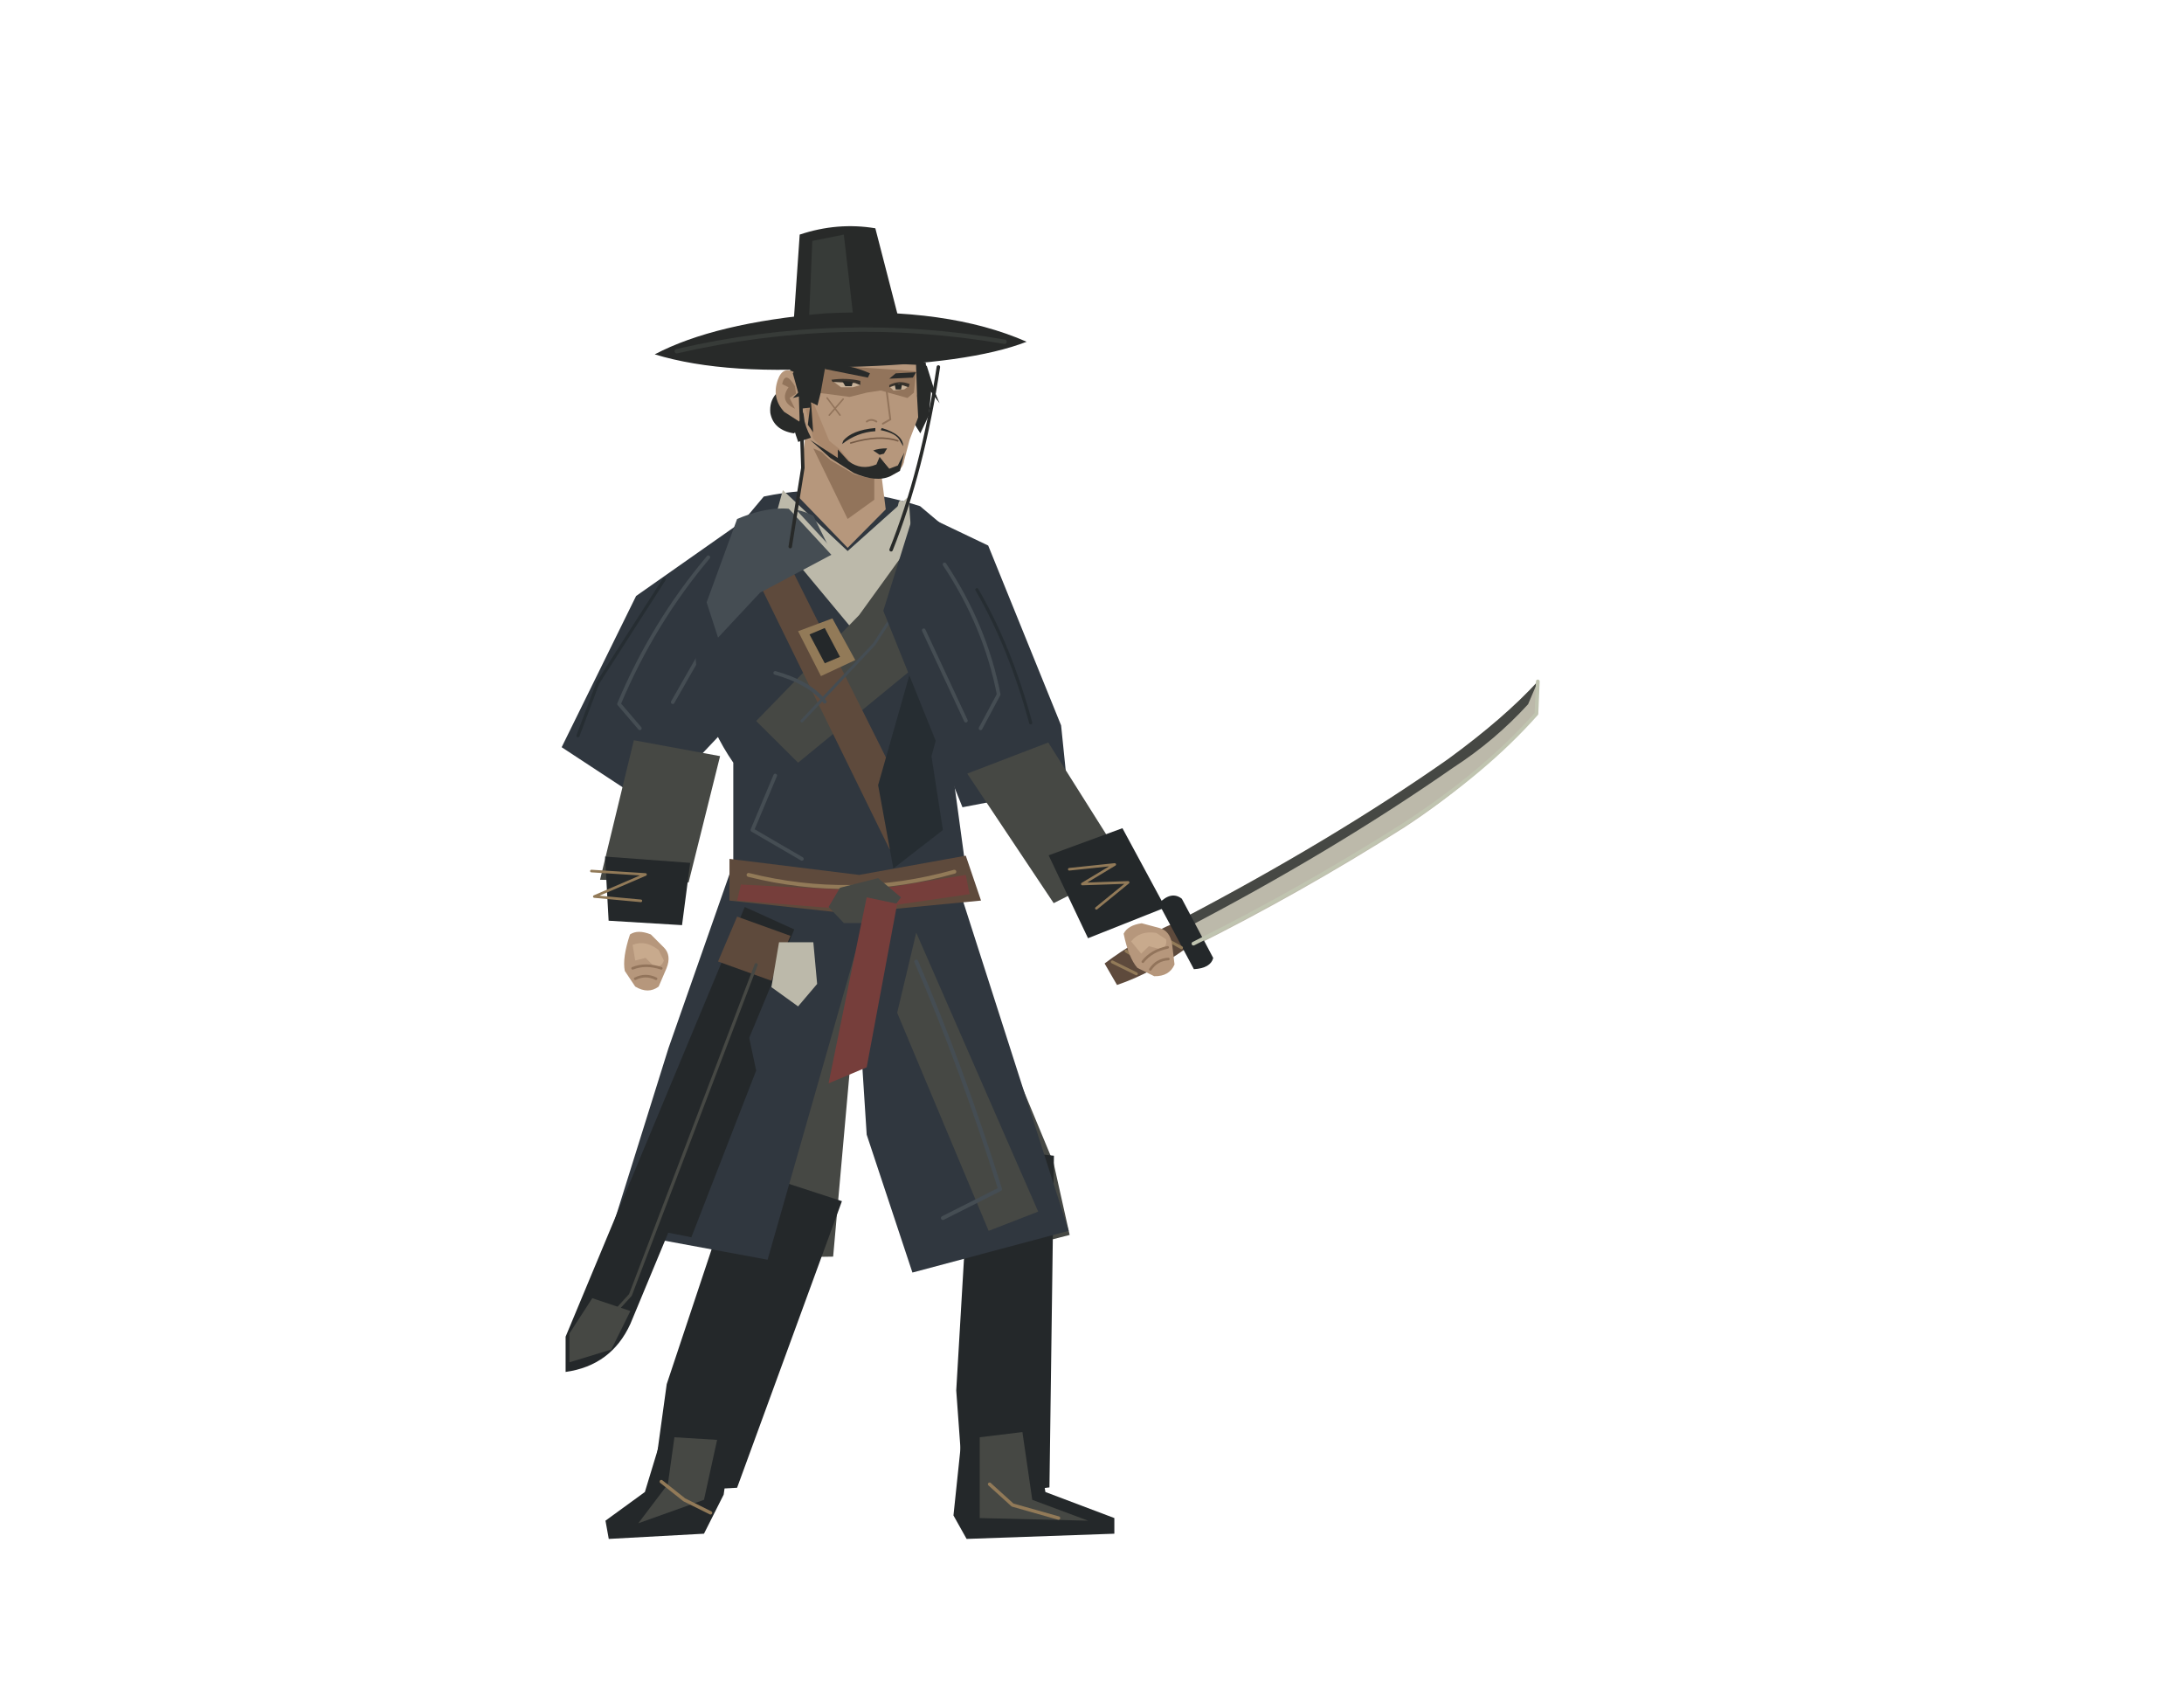
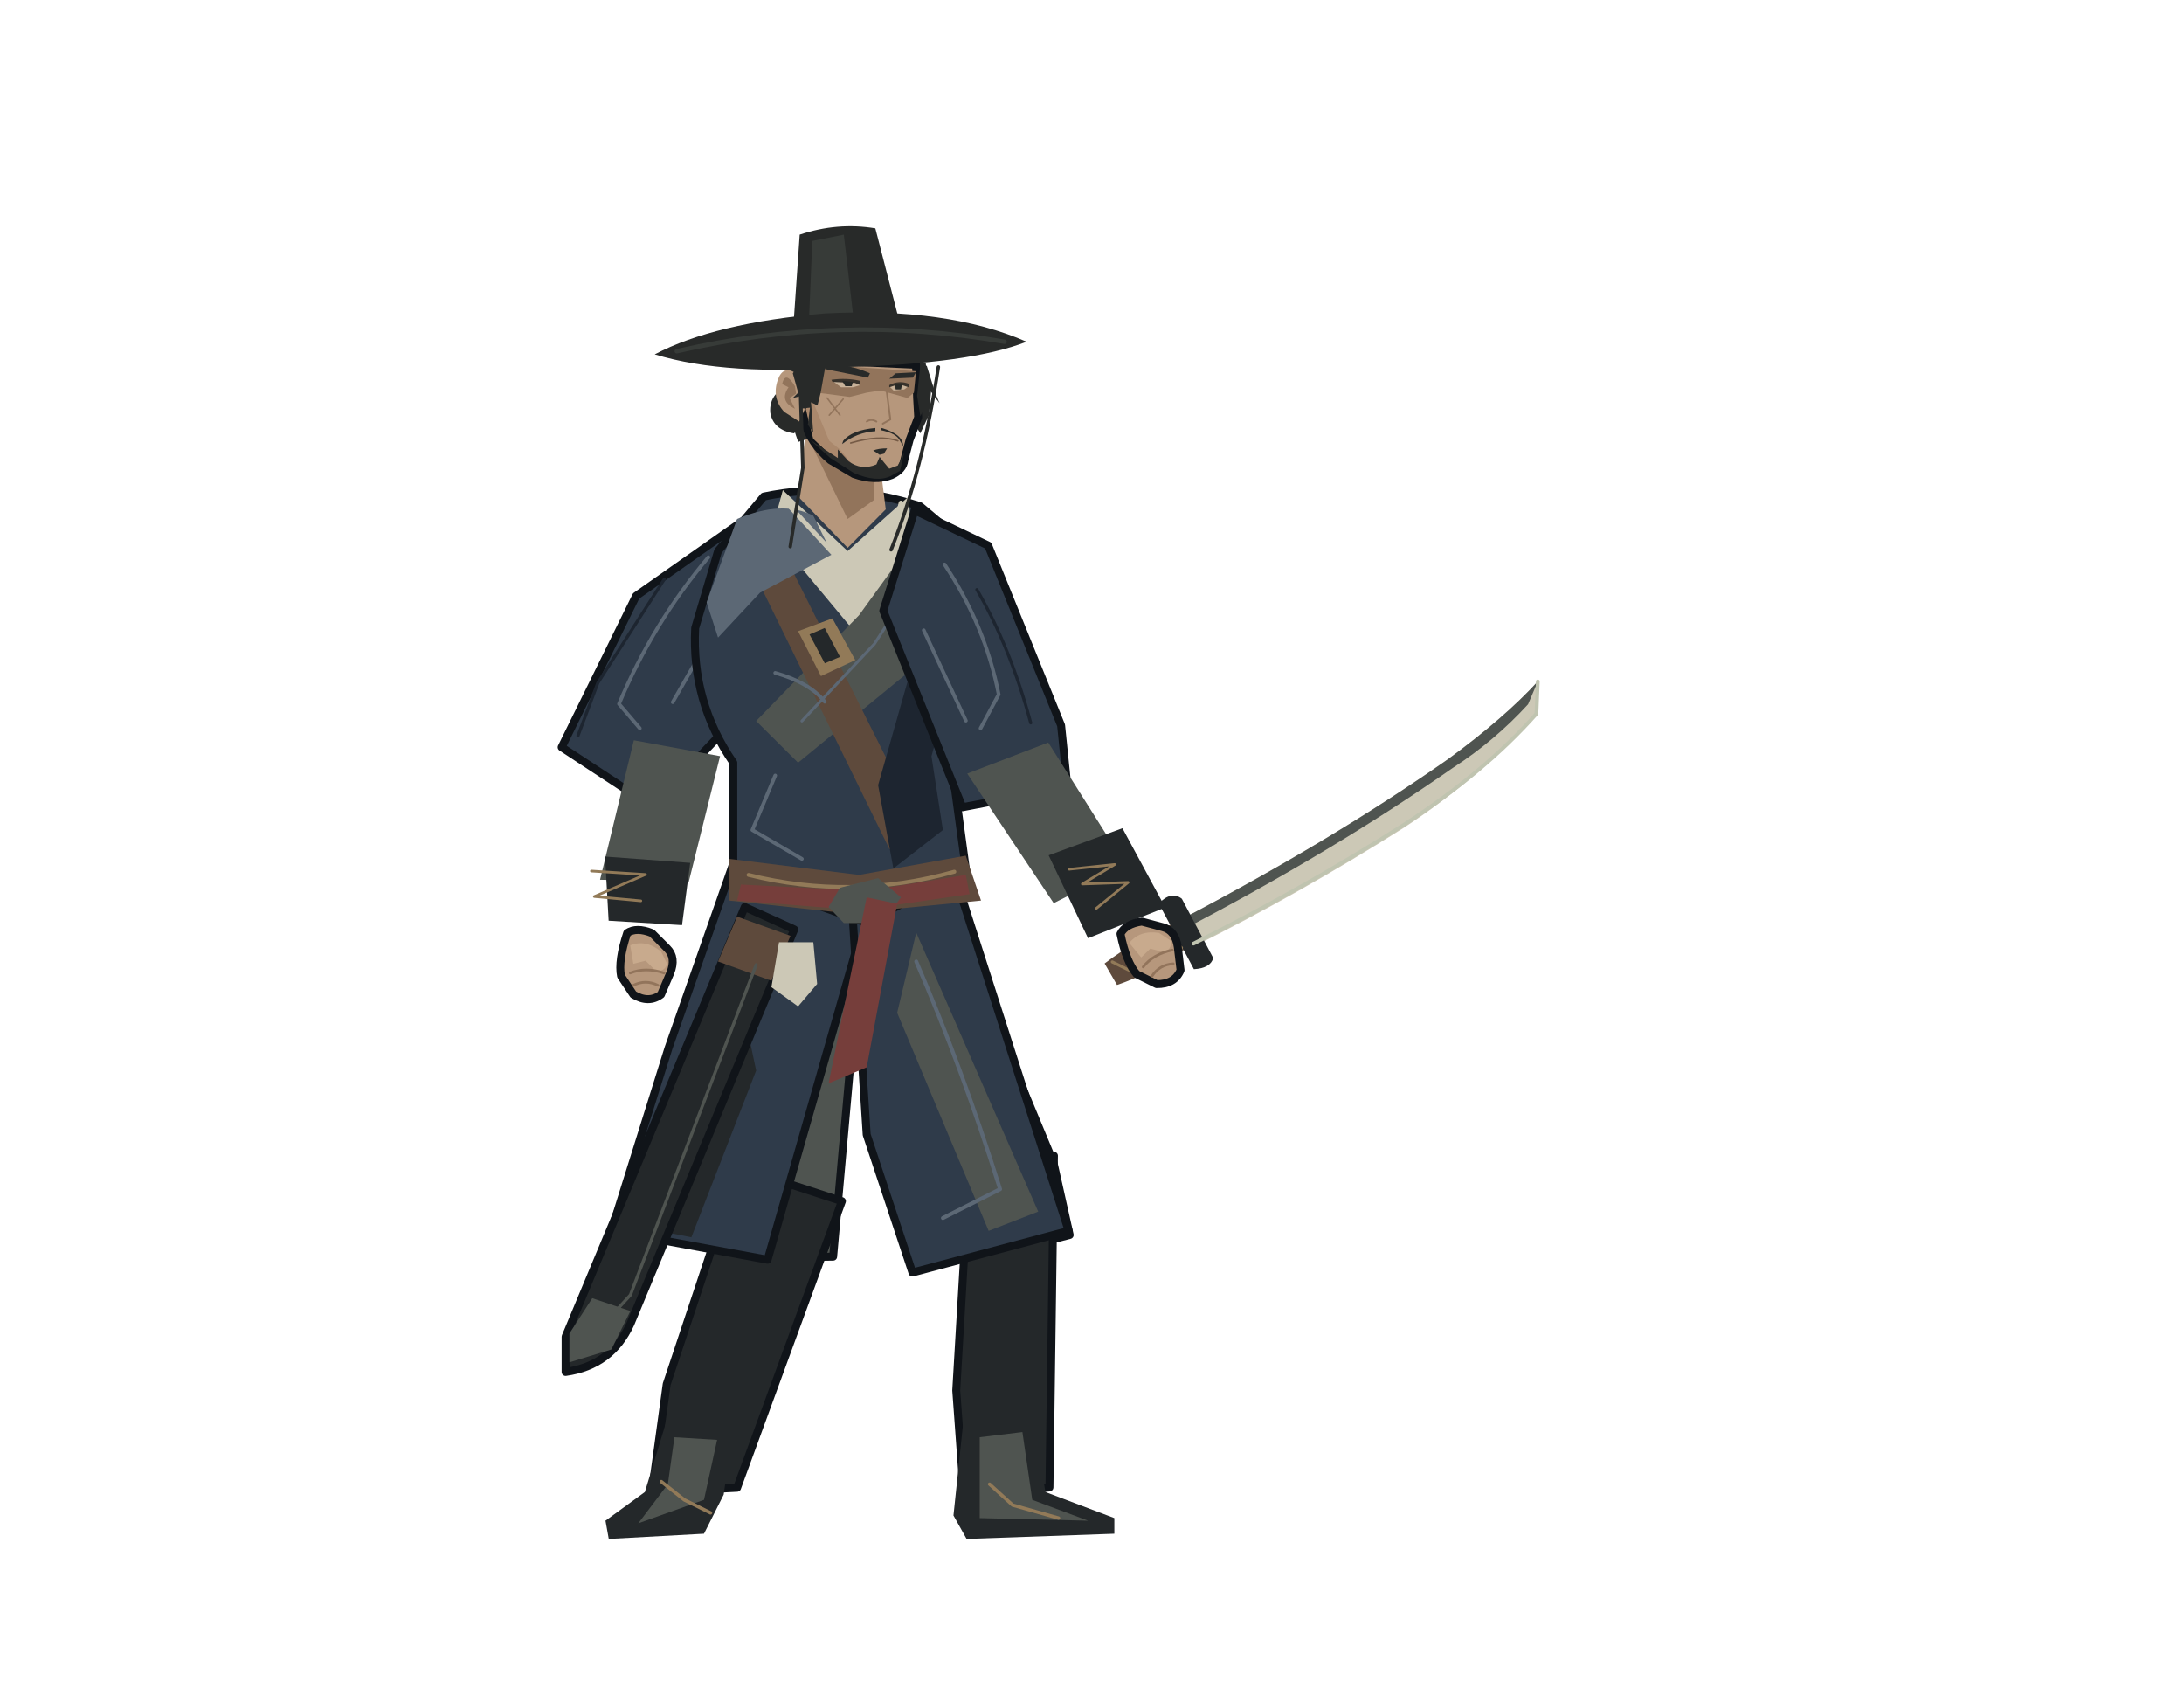
<svg xmlns="http://www.w3.org/2000/svg" viewBox="-100 -140 880 680" role="img" aria-label="HONRO hwigyeom.v010 idle">
  <g id="root" transform="matrix(1 0 0 1 0 0)" opacity="1" />
  <g id="rear_thigh" transform="matrix(0.9896 -0.14383 0.14383 0.9896 -29.97896 36.12074)" opacity="1">
-     <path id="rear_trouser" d="M215.43 224.115L246.143 235.742L215.43 364.933L175.504 359.765L178.575 344.262Z" fill="#464844" />
+     <path id="rear_trouser" d="M215.43 224.115L246.143 235.742L215.43 364.933L175.504 359.765L178.575 344.262Z" fill="#4f5450" stroke="#101419" stroke-width="3.2" stroke-linecap="round" stroke-linejoin="round" />
    <path id="rear_trouser_crease" d="M204.681 251.245Q215.43 280.959 193.931 310.673L192.396 331.343" fill="none" stroke="#24282A" stroke-width="1.575" stroke-linecap="round" stroke-linejoin="round" />
  </g>
  <g id="rear_shin" transform="matrix(0.99066 0.13635 -0.13635 0.99066 64.09604 -19.86267)" opacity="1">
-     <path id="rear_lower_leg" d="M180.111 328.76L223.108 336.511L197.002 456.658L163.219 463.118L163.219 419.193Z" fill="#24282A" />
+     <path id="rear_lower_leg" d="M180.111 328.76L223.108 336.511L197.002 456.658L163.219 463.118L163.219 419.193Z" fill="#24282A" stroke="#101419" stroke-width="3.2" stroke-linecap="round" stroke-linejoin="round" />
  </g>
  <g id="rear_foot" transform="matrix(1 0 0 1 0 0)" opacity="1">
    <path id="rear_tailored_boot" d="M169.101 430.65L195.561 433.8L191.592 462.15L183.654 477.9L145.287 480L143.964 472.65L159.84 461.1Z" fill="#24282A" />
-     <path id="rear_boot_side" d="M171.747 439.05L188.946 440.1L183.654 464.25L157.194 473.7L169.101 457.95Z" fill="#464844" />
+     <path id="rear_boot_side" d="M171.747 439.05L188.946 440.1L183.654 464.25L157.194 473.7L169.101 457.95Z" fill="#4f5450" />
    <path id="rear_boot_seam" d="M166.455 456.9L175.716 464.25 186.3 469.5" fill="none" stroke="#927A58" stroke-width="1.365" stroke-linecap="round" stroke-linejoin="round" />
  </g>
  <g id="front_thigh" transform="matrix(0.99317 -0.11671 0.11671 0.99317 -24.37953 34.45515)" opacity="1">
-     <path id="front_trouser" d="M246.143 221.531L279.926 218.947L312.174 332.635L315.246 362.349L276.855 367.517L269.177 344.262Z" fill="#464844" />
+     <path id="front_trouser" d="M246.143 221.531L279.926 218.947L312.174 332.635L315.246 362.349L276.855 367.517L269.177 344.262Z" fill="#4f5450" stroke="#101419" stroke-width="3.2" stroke-linecap="round" stroke-linejoin="round" />
    <path id="front_trouser_crease" d="M281.462 257.705Q290.676 291.294 293.747 314.549L286.069 333.927" fill="none" stroke="#24282A" stroke-width="1.575" stroke-linecap="round" stroke-linejoin="round" />
  </g>
  <g id="front_shin" transform="matrix(0.99443 0.10539 -0.10539 0.99443 49.99296 -30.18769)" opacity="1">
-     <path id="front_lower_leg" d="M276.855 324.884L310.639 324.884L322.924 457.95L289.14 465.701L281.462 423.069Z" fill="#24282A" />
+     <path id="front_lower_leg" d="M276.855 324.884L310.639 324.884L322.924 457.95L289.14 465.701L281.462 423.069Z" fill="#24282A" stroke="#101419" stroke-width="3.2" stroke-linecap="round" stroke-linejoin="round" />
  </g>
  <g id="front_foot" transform="matrix(1 0 0 1 0 0)" opacity="1">
    <path id="front_tailored_boot" d="M288.148 432.75L315.931 429.6L321.223 461.1L349.006 471.6L349.006 477.9L289.471 480L284.179 470.55Z" fill="#24282A" />
-     <path id="front_boot_side" d="M294.763 439.05L311.962 436.95L315.931 464.25L338.422 472.65L294.763 471.6Z" fill="#464844" />
+     <path id="front_boot_side" d="M294.763 439.05L311.962 436.95L315.931 464.25L338.422 472.65L294.763 471.6Z" fill="#4f5450" />
    <path id="front_boot_seam" d="M298.732 457.95L307.993 466.35 326.515 471.6" fill="none" stroke="#927A58" stroke-width="1.365" stroke-linecap="round" stroke-linejoin="round" />
  </g>
  <g id="rear_cloth" transform="matrix(1 0 0 1 0 2.58381)" opacity="1">
-     <path id="rear_coat" d="M197.002 200.861L247.678 230.575L209.287 364.933L146.327 353.306L169.361 279.667Z" fill="#30373F" />
+     <path id="rear_coat" d="M197.002 200.861L247.678 230.575L209.287 364.933L146.327 353.306L169.361 279.667Z" fill="#2f3b4a" stroke="#101419" stroke-width="3.2" stroke-linecap="round" stroke-linejoin="round" />
    <path id="rear_coat_shadow" d="M193.931 238.326L204.681 288.71L178.575 355.889L152.469 350.722Z" fill="#24282A" />
-     <path id="rear_coat_fold" d="M203.145 231.867L189.324 284.835 167.826 336.511" fill="none" stroke="#454D53" stroke-width="1.575" stroke-linecap="round" stroke-linejoin="round" />
+     <path id="rear_coat_fold" d="M203.145 231.867L189.324 284.835 167.826 336.511" fill="none" stroke="#5c6875" stroke-width="1.575" stroke-linecap="round" stroke-linejoin="round" />
  </g>
  <g id="pelvis" transform="matrix(1 0 0 1 0 2.58381)" opacity="1" />
  <g id="rear_upper_arm" transform="matrix(0.9962 0.08709 -0.08709 0.9962 7.11995 -14.69635)" opacity="1">
-     <path id="rear_sleeve" d="M201.609 65.211L232.322 93.633L203.145 146.601L172.433 185.358L134.042 164.688L158.612 101.384Z" fill="#30373F" />
-     <path id="rear_sleeve_folds" d="M186.253 83.297Q166.29 111.719 155.541 145.309L164.754 154.352M195.467 102.676L177.039 142.725" fill="none" stroke="#454D53" stroke-width="1.47" stroke-linecap="round" stroke-linejoin="round" />
-     <path id="rear_sleeve_seam" d="M169.361 93.633L146.327 137.558 140.184 159.52" fill="none" stroke="#262D32" stroke-width="1.26" stroke-linecap="round" stroke-linejoin="round" />
+     <path id="rear_sleeve" d="M201.609 65.211L232.322 93.633L203.145 146.601L172.433 185.358L134.042 164.688L158.612 101.384Z" fill="#2f3b4a" stroke="#101419" stroke-width="3.2" stroke-linecap="round" stroke-linejoin="round" />
+     <path id="rear_sleeve_folds" d="M186.253 83.297Q166.29 111.719 155.541 145.309L164.754 154.352M195.467 102.676L177.039 142.725" fill="none" stroke="#5c6875" stroke-width="1.47" stroke-linecap="round" stroke-linejoin="round" />
+     <path id="rear_sleeve_seam" d="M169.361 93.633L146.327 137.558 140.184 159.52" fill="none" stroke="#1d2530" stroke-width="1.26" stroke-linecap="round" stroke-linejoin="round" />
  </g>
  <g id="rear_forearm" transform="matrix(0.99341 -0.11459 0.11459 0.99341 -26.40332 19.93004)" opacity="1">
-     <path id="rear_vambrace" d="M164.754 158.228L198.538 168.563L180.111 217.656L144.791 212.488Z" fill="#464844" />
+     <path id="rear_vambrace" d="M164.754 158.228L198.538 168.563L180.111 217.656L144.791 212.488Z" fill="#4f5450" />
    <path id="rear_wrist" d="M147.863 203.445L181.646 209.904L175.504 234.45L146.327 229.283Z" fill="#24282A" />
    <path id="rear_bracer_lace" d="M141.72 208.612L163.219 212.488 141.72 218.947 160.148 222.823" fill="none" stroke="#927A58" stroke-width="1.05" stroke-linecap="round" stroke-linejoin="round" />
  </g>
  <g id="rear_hand" transform="matrix(1 0 0 1 0 0)" opacity="1">
-     <path id="rear_hand_shape" d="M153.847 236.468Q156.998 234.368 162.248 236.468L167.498 241.718Q170.648 244.868 168.548 250.118L165.398 257.468Q161.197 260.618 155.947 257.468L151.748 251.168Q150.697 245.918 153.847 236.468Z" fill="#B6977C" />
-     <path id="rear_thumb" d="M154.898 240.668Q160.148 238.568 165.398 242.768L167.498 246.968Q166.447 250.118 163.298 249.068L160.148 245.918 155.947 246.968Z" fill="#C8AA8D" />
-     <path id="rear_knuckles" d="M154.898 250.118Q160.148 248.018 166.447 250.118M155.947 254.318Q160.148 252.218 164.347 254.318" fill="none" stroke="#92745B" stroke-width="1.05" stroke-linecap="round" stroke-linejoin="round" />
+     <path id="rear_hand_shape" d="M152.71 235.9Q156.43 233.42 162.63 235.9L168.82 242.1Q172.54 245.81 170.06 252.01L166.34 260.68Q161.39 264.4 155.19 260.68L150.24 253.25Q149 247.05 152.71 235.9Z" fill="#B6977C" stroke="#101419" stroke-width="3.2" stroke-linecap="round" stroke-linejoin="round" />
+     <path id="rear_thumb" d="M153.95 240.86Q160.15 238.38 166.34 243.33L168.82 248.29Q167.58 252.01 163.86 250.77L160.15 247.05 155.19 248.29Z" fill="#C8AA8D" />
+     <path id="rear_knuckles" d="M153.95 252.01Q160.15 249.53 167.58 252.01M155.19 256.96Q160.15 254.49 165.1 256.96" fill="none" stroke="#92745B" stroke-width="1.05" stroke-linecap="round" stroke-linejoin="round" />
  </g>
  <g id="front_cloth" transform="matrix(1 0 0 1 0 2.58381)" opacity="1">
-     <path id="front_coat" d="M243.071 218.947L282.998 204.737L330.602 353.306L267.641 370.101L249.214 314.549Z" fill="#30373F" />
-     <path id="front_coat_edge" d="M269.177 233.158L318.317 345.554L298.354 353.306L261.499 265.456Z" fill="#464844" />
-     <path id="front_coat_fold" d="M269.177 244.786Q287.604 287.419 302.961 336.511L279.926 348.138" fill="none" stroke="#454D53" stroke-width="1.575" stroke-linecap="round" stroke-linejoin="round" />
+     <path id="front_coat" d="M243.071 218.947L282.998 204.737L330.602 353.306L267.641 370.101L249.214 314.549Z" fill="#2f3b4a" stroke="#101419" stroke-width="3.2" stroke-linecap="round" stroke-linejoin="round" />
+     <path id="front_coat_edge" d="M269.177 233.158L318.317 345.554L298.354 353.306L261.499 265.456Z" fill="#4f5450" />
+     <path id="front_coat_fold" d="M269.177 244.786Q287.604 287.419 302.961 336.511L279.926 348.138" fill="none" stroke="#5c6875" stroke-width="1.575" stroke-linecap="round" stroke-linejoin="round" />
  </g>
  <g id="prop_hip" transform="matrix(1 0 0 1 0 2.58381)" opacity="1">
-     <path id="scabbard" d="M200.074 222.823L220.037 231.867L154.005 390.771Q146.327 407.566 127.899 410.149L127.899 395.939Z" fill="#24282A" />
+     <path id="scabbard" d="M200.074 222.823L220.037 231.867L154.005 390.771Q146.327 407.566 127.899 410.149L127.899 395.939Z" fill="#24282A" stroke="#101419" stroke-width="3.2" stroke-linecap="round" stroke-linejoin="round" />
    <path id="scabbard_fitting" d="M197.002 226.699L218.501 234.45L210.823 252.537L189.324 244.786Z" fill="#5E4A3C" />
-     <path id="jade_fragment" d="M213.894 237.034L227.715 237.034L229.251 253.829L221.572 262.872L210.823 255.121Z" fill="#BCB9AA" />
-     <path id="scabbard_seam" d="M204.681 246.077L154.005 379.144 138.649 395.939" fill="none" stroke="#464844" stroke-width="1.26" stroke-linecap="round" stroke-linejoin="round" />
-     <path id="scabbard_end" d="M138.649 380.436L154.005 385.603 146.327 401.106 129.435 406.274 129.435 394.647Z" fill="#464844" />
+     <path id="jade_fragment" d="M213.894 237.034L227.715 237.034L229.251 253.829L221.572 262.872L210.823 255.121Z" fill="#ccc8b6" />
+     <path id="scabbard_seam" d="M204.681 246.077L154.005 379.144 138.649 395.939" fill="none" stroke="#4f5450" stroke-width="1.26" stroke-linecap="round" stroke-linejoin="round" />
+     <path id="scabbard_end" d="M138.649 380.436L154.005 385.603 146.327 401.106 129.435 406.274 129.435 394.647Z" fill="#4f5450" />
  </g>
  <g id="thorax" transform="matrix(1 0 0 1 0 2.58381)" opacity="1">
-     <path id="torso" d="M207.752 57.459Q238.464 51 270.712 61.335L284.533 72.962Q293.747 93.633 295.283 115.595L282.998 162.104 289.14 207.32 249.214 229.283 195.467 209.904 195.467 164.688Q178.575 140.141 180.111 110.427L189.324 79.422Z" fill="#30373F" />
-     <path id="collar" d="M215.43 54.876L241.536 79.422L266.106 57.459L267.641 79.422L243.071 110.427L210.823 71.67Z" fill="#BCB9AA" />
-     <path id="cross_lapel" d="M267.641 75.546L282.998 114.303L221.572 164.688L204.681 147.893L246.143 105.26Z" fill="#464844" />
+     <path id="torso" d="M207.752 57.459Q238.464 51 270.712 61.335L284.533 72.962Q293.747 93.633 295.283 115.595L282.998 162.104 289.14 207.32 249.214 229.283 195.467 209.904 195.467 164.688Q178.575 140.141 180.111 110.427L189.324 79.422Z" fill="#2f3b4a" stroke="#101419" stroke-width="3.2" stroke-linecap="round" stroke-linejoin="round" />
+     <path id="collar" d="M215.43 54.876L241.536 79.422L266.106 57.459L267.641 79.422L243.071 110.427L210.823 71.67Z" fill="#ccc8b6" />
+     <path id="cross_lapel" d="M267.641 75.546L282.998 114.303L221.572 164.688L204.681 147.893L246.143 105.26Z" fill="#4f5450" />
    <path id="scabbard_strap" d="M197.002 74.254L210.823 70.378L272.248 193.109L258.428 199.569Z" fill="#5E4A3C" />
-     <path id="shoulder_plane" d="M197.002 66.503Q215.43 58.751 227.715 65.211L235.393 80.714 206.216 96.216 189.324 114.303 184.718 100.092Z" fill="#454D53" />
-     <path id="rib_plane" d="M270.712 114.303L289.14 111.719 275.319 162.104 279.926 191.817 259.963 207.32 253.821 173.731Z" fill="#262D32" />
-     <path id="chest_fold" d="M212.359 128.514Q226.179 132.39 232.322 140.141M212.359 169.855L203.145 191.817 223.108 203.445" fill="none" stroke="#454D53" stroke-width="1.47" stroke-linecap="round" stroke-linejoin="round" />
-     <path id="collar_edge" d="M216.966 60.043L238.464 83.297 246.143 96.216M263.034 60.043L258.428 79.422" fill="none" stroke="#BCB9AA" stroke-width="1.89" stroke-linecap="round" stroke-linejoin="round" />
-     <path id="lapel_seam" d="M270.712 88.465L252.285 116.887 223.108 147.893" fill="none" stroke="#454D53" stroke-width="1.155" stroke-linecap="round" stroke-linejoin="round" />
+     <path id="shoulder_plane" d="M197.002 66.503Q215.43 58.751 227.715 65.211L235.393 80.714 206.216 96.216 189.324 114.303 184.718 100.092Z" fill="#5c6875" />
+     <path id="rib_plane" d="M270.712 114.303L289.14 111.719 275.319 162.104 279.926 191.817 259.963 207.32 253.821 173.731Z" fill="#1d2530" />
+     <path id="chest_fold" d="M212.359 128.514Q226.179 132.39 232.322 140.141M212.359 169.855L203.145 191.817 223.108 203.445" fill="none" stroke="#5c6875" stroke-width="1.47" stroke-linecap="round" stroke-linejoin="round" />
+     <path id="collar_edge" d="M216.966 60.043L238.464 83.297 246.143 96.216M263.034 60.043L258.428 79.422" fill="none" stroke="#ccc8b6" stroke-width="1.89" stroke-linecap="round" stroke-linejoin="round" />
+     <path id="lapel_seam" d="M270.712 88.465L252.285 116.887 223.108 147.893" fill="none" stroke="#5c6875" stroke-width="1.155" stroke-linecap="round" stroke-linejoin="round" />
    <path id="strap_buckle" d="M221.572 111.719L235.393 106.552 244.607 123.347 230.786 129.806Z" fill="#927A58" />
    <path id="buckle_opening" d="M226.179 113.011L232.322 110.427 238.464 122.055 232.322 124.638Z" fill="#24282A" />
  </g>
  <g id="neck" transform="matrix(1 0 0 1 0 2.58381)" opacity="1">
    <path id="neck" d="M224.644 31.621L253.821 38.081 256.892 62.627 241.536 78.13 221.572 57.459Z" fill="#B6977C" />
    <path id="neck_turn" d="M227.715 38.081L252.285 48.416 252.285 58.751 241.536 66.503Z" fill="#92745B" />
  </g>
  <g id="front_upper_arm" transform="matrix(0.99651 0.08342 -0.08342 0.99651 7.16445 -20.38026)" opacity="1">
-     <path id="front_sleeve" d="M267.641 63.919L298.354 75.546L333.673 145.309L338.28 169.855L296.818 181.482L258.428 105.26Z" fill="#30373F" />
-     <path id="front_sleeve_folds" d="M281.462 84.589Q299.889 107.844 307.567 134.974L301.425 149.185M275.319 111.719L295.283 146.601" fill="none" stroke="#454D53" stroke-width="1.47" stroke-linecap="round" stroke-linejoin="round" />
-     <path id="front_sleeve_seam" d="M295.283 93.633Q310.639 115.595 321.388 145.309" fill="none" stroke="#262D32" stroke-width="1.26" stroke-linecap="round" stroke-linejoin="round" />
+     <path id="front_sleeve" d="M267.641 63.919L298.354 75.546L333.673 145.309L338.28 169.855L296.818 181.482L258.428 105.26Z" fill="#2f3b4a" stroke="#101419" stroke-width="3.2" stroke-linecap="round" stroke-linejoin="round" />
+     <path id="front_sleeve_folds" d="M281.462 84.589Q299.889 107.844 307.567 134.974L301.425 149.185M275.319 111.719L295.283 146.601" fill="none" stroke="#5c6875" stroke-width="1.47" stroke-linecap="round" stroke-linejoin="round" />
+     <path id="front_sleeve_seam" d="M295.283 93.633Q310.639 115.595 321.388 145.309" fill="none" stroke="#1d2530" stroke-width="1.26" stroke-linecap="round" stroke-linejoin="round" />
  </g>
  <g id="front_forearm" transform="matrix(0.99451 -0.10462 0.10462 0.99451 -22.6893 38.93434)" opacity="1">
-     <path id="front_vambrace" d="M296.818 164.688L330.602 155.644L356.707 208.612L325.995 220.239Z" fill="#464844" />
+     <path id="front_vambrace" d="M296.818 164.688L330.602 155.644L356.707 208.612L325.995 220.239Z" fill="#4f5450" />
    <path id="front_wrist" d="M325.995 200.861L356.707 193.109L370.528 226.699L338.28 235.742Z" fill="#24282A" />
    <path id="front_bracer_lace" d="M333.673 207.32L352.101 207.32 338.28 213.78 356.707 215.072 342.887 224.115" fill="none" stroke="#927A58" stroke-width="1.05" stroke-linecap="round" stroke-linejoin="round" />
  </g>
  <g id="belt" transform="matrix(1 0 0 1 0 2.58381)" opacity="1">
    <path id="waist" d="M193.931 203.445L246.143 209.904L289.14 202.153L295.283 220.239L241.536 225.407L193.931 220.239Z" fill="#5E4A3C" />
    <path id="waist_cord" d="M198.538 213.78L249.214 216.364L289.14 209.904L290.676 217.656L246.143 224.115L197.002 220.239Z" fill="#763E3B" />
    <path id="belt_edge" d="M201.609 209.904Q243.071 220.239 284.533 208.612" fill="none" stroke="#927A58" stroke-width="1.575" stroke-linecap="round" stroke-linejoin="round" />
-     <path id="belt_knot" d="M238.464 215.072L253.821 211.196 263.034 218.947 255.356 229.283 240 229.283 233.857 222.823Z" fill="#464844" />
-     <path id="belt_knot_stitch" d="M240 220.239L255.356 220.239M241.536 224.115L252.285 224.115" fill="none" stroke="#464844" stroke-width="1.05" stroke-linecap="round" stroke-linejoin="round" />
+     <path id="belt_knot" d="M238.464 215.072L253.821 211.196 263.034 218.947 255.356 229.283 240 229.283 233.857 222.823Z" fill="#4f5450" />
+     <path id="belt_knot_stitch" d="M240 220.239L255.356 220.239M241.536 224.115L252.285 224.115" fill="none" stroke="#4f5450" stroke-width="1.05" stroke-linecap="round" stroke-linejoin="round" />
  </g>
  <g id="ribbon" transform="matrix(1 0 0 1 0 2.58381)" opacity="1">
    <path id="sash" d="M249.214 218.947L261.499 221.531L249.214 287.419L233.857 293.878L243.071 248.661Z" fill="#763E3B" />
  </g>
  <g id="weapon" transform="matrix(0.86571 -0.50054 0.50054 0.86571 -69.68498 211.7405)" opacity="1">
-     <path id="hwandao_blade" d="M374.829 239.142Q444.829 242.142 501.829 237.142Q529.829 234.142 548.829 228.142L541.829 239.142Q508.829 250.142 472.829 252.142Q422.829 254.142 374.829 251.142Z" fill="#BCB9AA" />
-     <path id="blade_spine" d="M374.829 239.142Q444.829 242.142 501.829 237.142Q529.829 234.142 548.829 228.142L540.829 234.142Q521.829 240.142 501.829 241.142Q442.829 246.142 374.829 243.142Z" fill="#464844" />
+     <path id="hwandao_blade" d="M374.829 239.142Q444.829 242.142 501.829 237.142Q529.829 234.142 548.829 228.142L541.829 239.142Q508.829 250.142 472.829 252.142Q422.829 254.142 374.829 251.142Z" fill="#ccc8b6" />
+     <path id="blade_spine" d="M374.829 239.142Q444.829 242.142 501.829 237.142Q529.829 234.142 548.829 228.142L540.829 234.142Q521.829 240.142 501.829 241.142Q442.829 246.142 374.829 243.142Z" fill="#4f5450" />
    <path id="sword_grip" d="M340.829 239.142Q356.829 237.142 373.829 239.142L373.829 250.142Q355.829 252.142 340.829 249.142Z" fill="#5E4A3C" />
    <path id="sword_guard" d="M371.829 229.142Q378.829 227.142 380.829 232.142L379.829 259.142Q376.829 262.142 370.829 259.142Z" fill="#24282A" />
    <path id="blade_edge" d="M375.829 250.142Q424.829 253.142 472.829 251.142Q511.829 249.142 541.829 239.142L548.829 228.142" fill="none" stroke="#C0C4B0" stroke-width="1.5" stroke-linecap="round" stroke-linejoin="round" />
    <path id="grip_wrap" d="M343.829 240.142L349.829 249.142M350.829 239.142L356.829 250.142M357.829 239.142L363.829 250.142M364.829 239.142L370.829 249.142" fill="none" stroke="#927A58" stroke-width="1.2" stroke-linecap="round" stroke-linejoin="round" />
  </g>
  <g id="front_hand" transform="matrix(0.86571 -0.50054 0.50054 0.86571 -69.68498 211.7405)" opacity="1">
-     <path id="front_hand_shape" d="M353.479 232.592Q356.629 230.492 361.879 232.592L367.129 237.842Q370.279 240.992 368.179 246.242L365.029 253.592Q360.829 256.742 355.579 253.592L351.379 247.292Q350.329 242.042 353.479 232.592Z" fill="#B6977C" />
-     <path id="front_thumb" d="M354.529 236.792Q359.779 234.692 365.029 238.892L367.129 243.092Q366.079 246.242 362.929 245.192L359.779 242.042 355.579 243.092Z" fill="#C8AA8D" />
-     <path id="front_knuckles" d="M354.529 246.242Q359.779 244.142 366.079 246.242M355.579 250.442Q359.779 248.342 363.979 250.442" fill="none" stroke="#92745B" stroke-width="1.05" stroke-linecap="round" stroke-linejoin="round" />
+     <path id="front_hand_shape" d="M352.34 232.03Q356.06 229.55 362.26 232.03L368.45 238.22Q372.17 241.94 369.69 248.13L365.97 256.81Q361.02 260.52 354.82 256.81L349.87 249.37Q348.63 243.18 352.34 232.03Z" fill="#B6977C" stroke="#101419" stroke-width="3.2" stroke-linecap="round" stroke-linejoin="round" />
+     <path id="front_thumb" d="M353.58 236.98Q359.78 234.5 365.97 239.46L368.45 244.42Q367.21 248.13 363.5 246.89L359.78 243.18 354.82 244.42Z" fill="#C8AA8D" />
+     <path id="front_knuckles" d="M353.58 248.13Q359.78 245.65 367.21 248.13M354.82 253.09Q359.78 250.61 364.73 253.09" fill="none" stroke="#92745B" stroke-width="1.05" stroke-linecap="round" stroke-linejoin="round" />
  </g>
  <g id="head" transform="matrix(1 0 0 1 0 2.58381)" opacity="1">
    <path id="low_knot" d="M221.18 11.281Q209.523 14.735 210.386 23.802Q211.681 30.71 219.885 32.006L227.225 25.961Z" fill="#282A29" />
    <path id="hair_back" d="M273.423 7.827L272.992 3.51 220.749 -0.376Q213.84 13.872 221.612 35.46L226.793 33.733 228.089 25.961 266.515 25.098 270.833 32.006 274.287 24.666 275.151 15.167 278.604 19.916Z" fill="#282A29" />
-     <path id="face_plane" d="M269.106 4.373L231.111 2.646 222.044 11.713 224.203 27.256Q226.361 35.892 234.565 42.8L244.064 48.413Q252.699 51.435 259.175 48.844Q263.925 46.686 264.356 42.8L266.515 34.596 269.969 25.529 269.538 17.758Z" fill="#B6977C" />
+     <path id="face_plane" d="M269.106 4.373L231.111 2.646 222.044 11.713 224.203 27.256Q226.361 35.892 234.565 42.8L244.064 48.413Q252.699 51.435 259.175 48.844Q263.925 46.686 264.356 42.8L266.515 34.596 269.969 25.529 269.538 17.758Z" fill="#B6977C" stroke="#101419" stroke-width="3.2" stroke-linecap="round" stroke-linejoin="round" />
    <path id="hat_shadow" d="M269.106 6.964L230.679 4.373 225.93 15.167 242.337 17.326 249.245 15.599 254.858 14.735 265.652 17.758 268.242 15.599Z" fill="#92745B" />
    <path id="cheek_shadow" d="M227.657 19.485L224.634 22.075 227.657 34.165 236.724 42.8 246.222 47.981 238.451 38.482 234.133 35.028Z" fill="#AA886C" />
    <path id="ear" d="M220.749 7.827Q215.567 4.373 213.409 10.418Q210.818 17.758 215.999 23.37L222.044 27.256 224.203 22.507 223.339 16.031Z" fill="#B6977C" />
    <path id="ear_fold" d="M220.317 13.008Q216.431 6.532 215.136 12.145L217.726 13.44Q213.84 19.053 220.317 22.075L218.158 17.758 220.749 16.031Z" fill="#92745B" />
    <path id="near_brow" d="M250.54 7.827Q241.905 3.941 232.838 4.373L232.406 6.1 249.677 9.554Z" fill="#282A29" />
    <path id="far_brow" d="M269.106 7.395L260.902 7.827 258.312 9.986 267.81 9.554Z" fill="#282A29" />
    <path id="near_eye" d="M245.359 11.281Q240.609 9.554 235.428 10.85L238.882 13.44 243.632 13.44 246.654 12.576Z" fill="#C8B299" />
    <path id="near_lid" d="M246.654 10.85Q241.041 9.554 234.997 10.418L235.428 11.281 244.495 11.713 246.654 12.576Z" fill="#39332C" />
    <path id="near_pupil" d="M243.632 11.281L239.314 10.85 240.609 13.008 243.2 13.008Z" fill="#292A27" />
    <path id="far_eye" d="M266.084 13.008Q262.629 10.85 258.312 13.008L260.039 14.735 264.356 14.304Z" fill="#C8B299" />
    <path id="far_lid" d="M266.515 12.145Q262.198 10.418 258.312 12.576L258.312 13.44 262.198 12.145 266.084 13.44Z" fill="#39332C" />
    <path id="far_pupil" d="M263.493 12.145L260.471 12.145 260.902 14.304 263.061 14.304Z" fill="#292A27" />
    <path id="nose" d="M257.017 13.008L258.743 26.393 255.721 28.12M253.131 27.256Q250.972 25.961 249.245 27.256" fill="none" stroke="#92745B" stroke-width="0.734" stroke-linecap="round" stroke-linejoin="round" />
    <path id="moustache" d="M254.858 30.71Q261.334 32.006 262.629 35.028L263.925 37.187Q263.925 32.438 255.289 29.847ZM252.699 29.847Q243.2 30.71 239.746 35.028L239.314 36.323Q245.359 31.574 252.699 31.142Z" fill="#282A29" />
    <path id="mouth" d="M261.766 35.028Q254.426 32.438 242.768 35.892" fill="none" stroke="#765B46" stroke-width="0.604" stroke-linecap="round" stroke-linejoin="round" />
    <path id="chin_mark" d="M257.448 38.05Q253.994 38.05 251.835 38.914L254.426 40.641 256.153 40.209Z" fill="#282A29" />
    <path id="beard" d="M264.356 39.778L261.766 44.959 258.312 46.254 256.153 43.663 254.426 41.505 253.131 44.527Q247.086 47.117 241.905 43.232L237.587 38.482 237.587 41.936 226.361 34.596 234.565 41.936 244.064 47.981Q253.131 51.867 258.743 49.276L262.629 47.117Z" fill="#282A29" />
    <path id="scar" d="M239.746 18.189L234.133 24.666M233.27 17.758L238.451 24.666" fill="none" stroke="#92745B" stroke-width="0.604" stroke-linecap="round" stroke-linejoin="round" />
    <path id="hair_front" d="M273.423 4.805L270.833 4.373 269.538 16.894 270.833 25.098 272.992 20.78 272.992 12.145 277.741 18.621ZM232.838 3.51L223.339 1.782 219.453 7.827 221.612 15.599 219.453 17.758 222.907 16.894 222.476 22.075 226.361 21.643 225.498 28.552 227.657 31.574 226.793 19.485 229.384 20.78 230.679 15.599Z" fill="#282A29" />
    <path id="gat_crown" d="M219.682 -11.247L222.222 -48.073Q237.46 -53.153 252.699 -50.613L262.858 -11.247Z" fill="#282A29" />
    <path id="gat_crown_light" d="M227.301 -45.533L240 -48.073 243.81 -15.056 226.031 -15.056Z" fill="#373B38" />
    <path id="gat_brim" d="M163.807 0.182Q187.935 -12.516 232.381 -16.326Q281.906 -18.866 313.653 -4.897Q290.796 3.992 241.27 5.262Q193.014 9.072 163.807 0.182Z" fill="#282A29" />
    <path id="gat_rim" d="M172.696 -1.087Q238.73 -16.326 304.764 -4.897" fill="none" stroke="#373B38" stroke-width="1.778" stroke-linecap="round" stroke-linejoin="round" />
    <path id="gat_cord" d="M222.222 5.262L223.492 45.898 218.412 77.645M278.096 5.262Q271.747 47.168 259.048 78.915" fill="none" stroke="#282A29" stroke-width="1.397" stroke-linecap="round" stroke-linejoin="round" />
  </g>
</svg>
